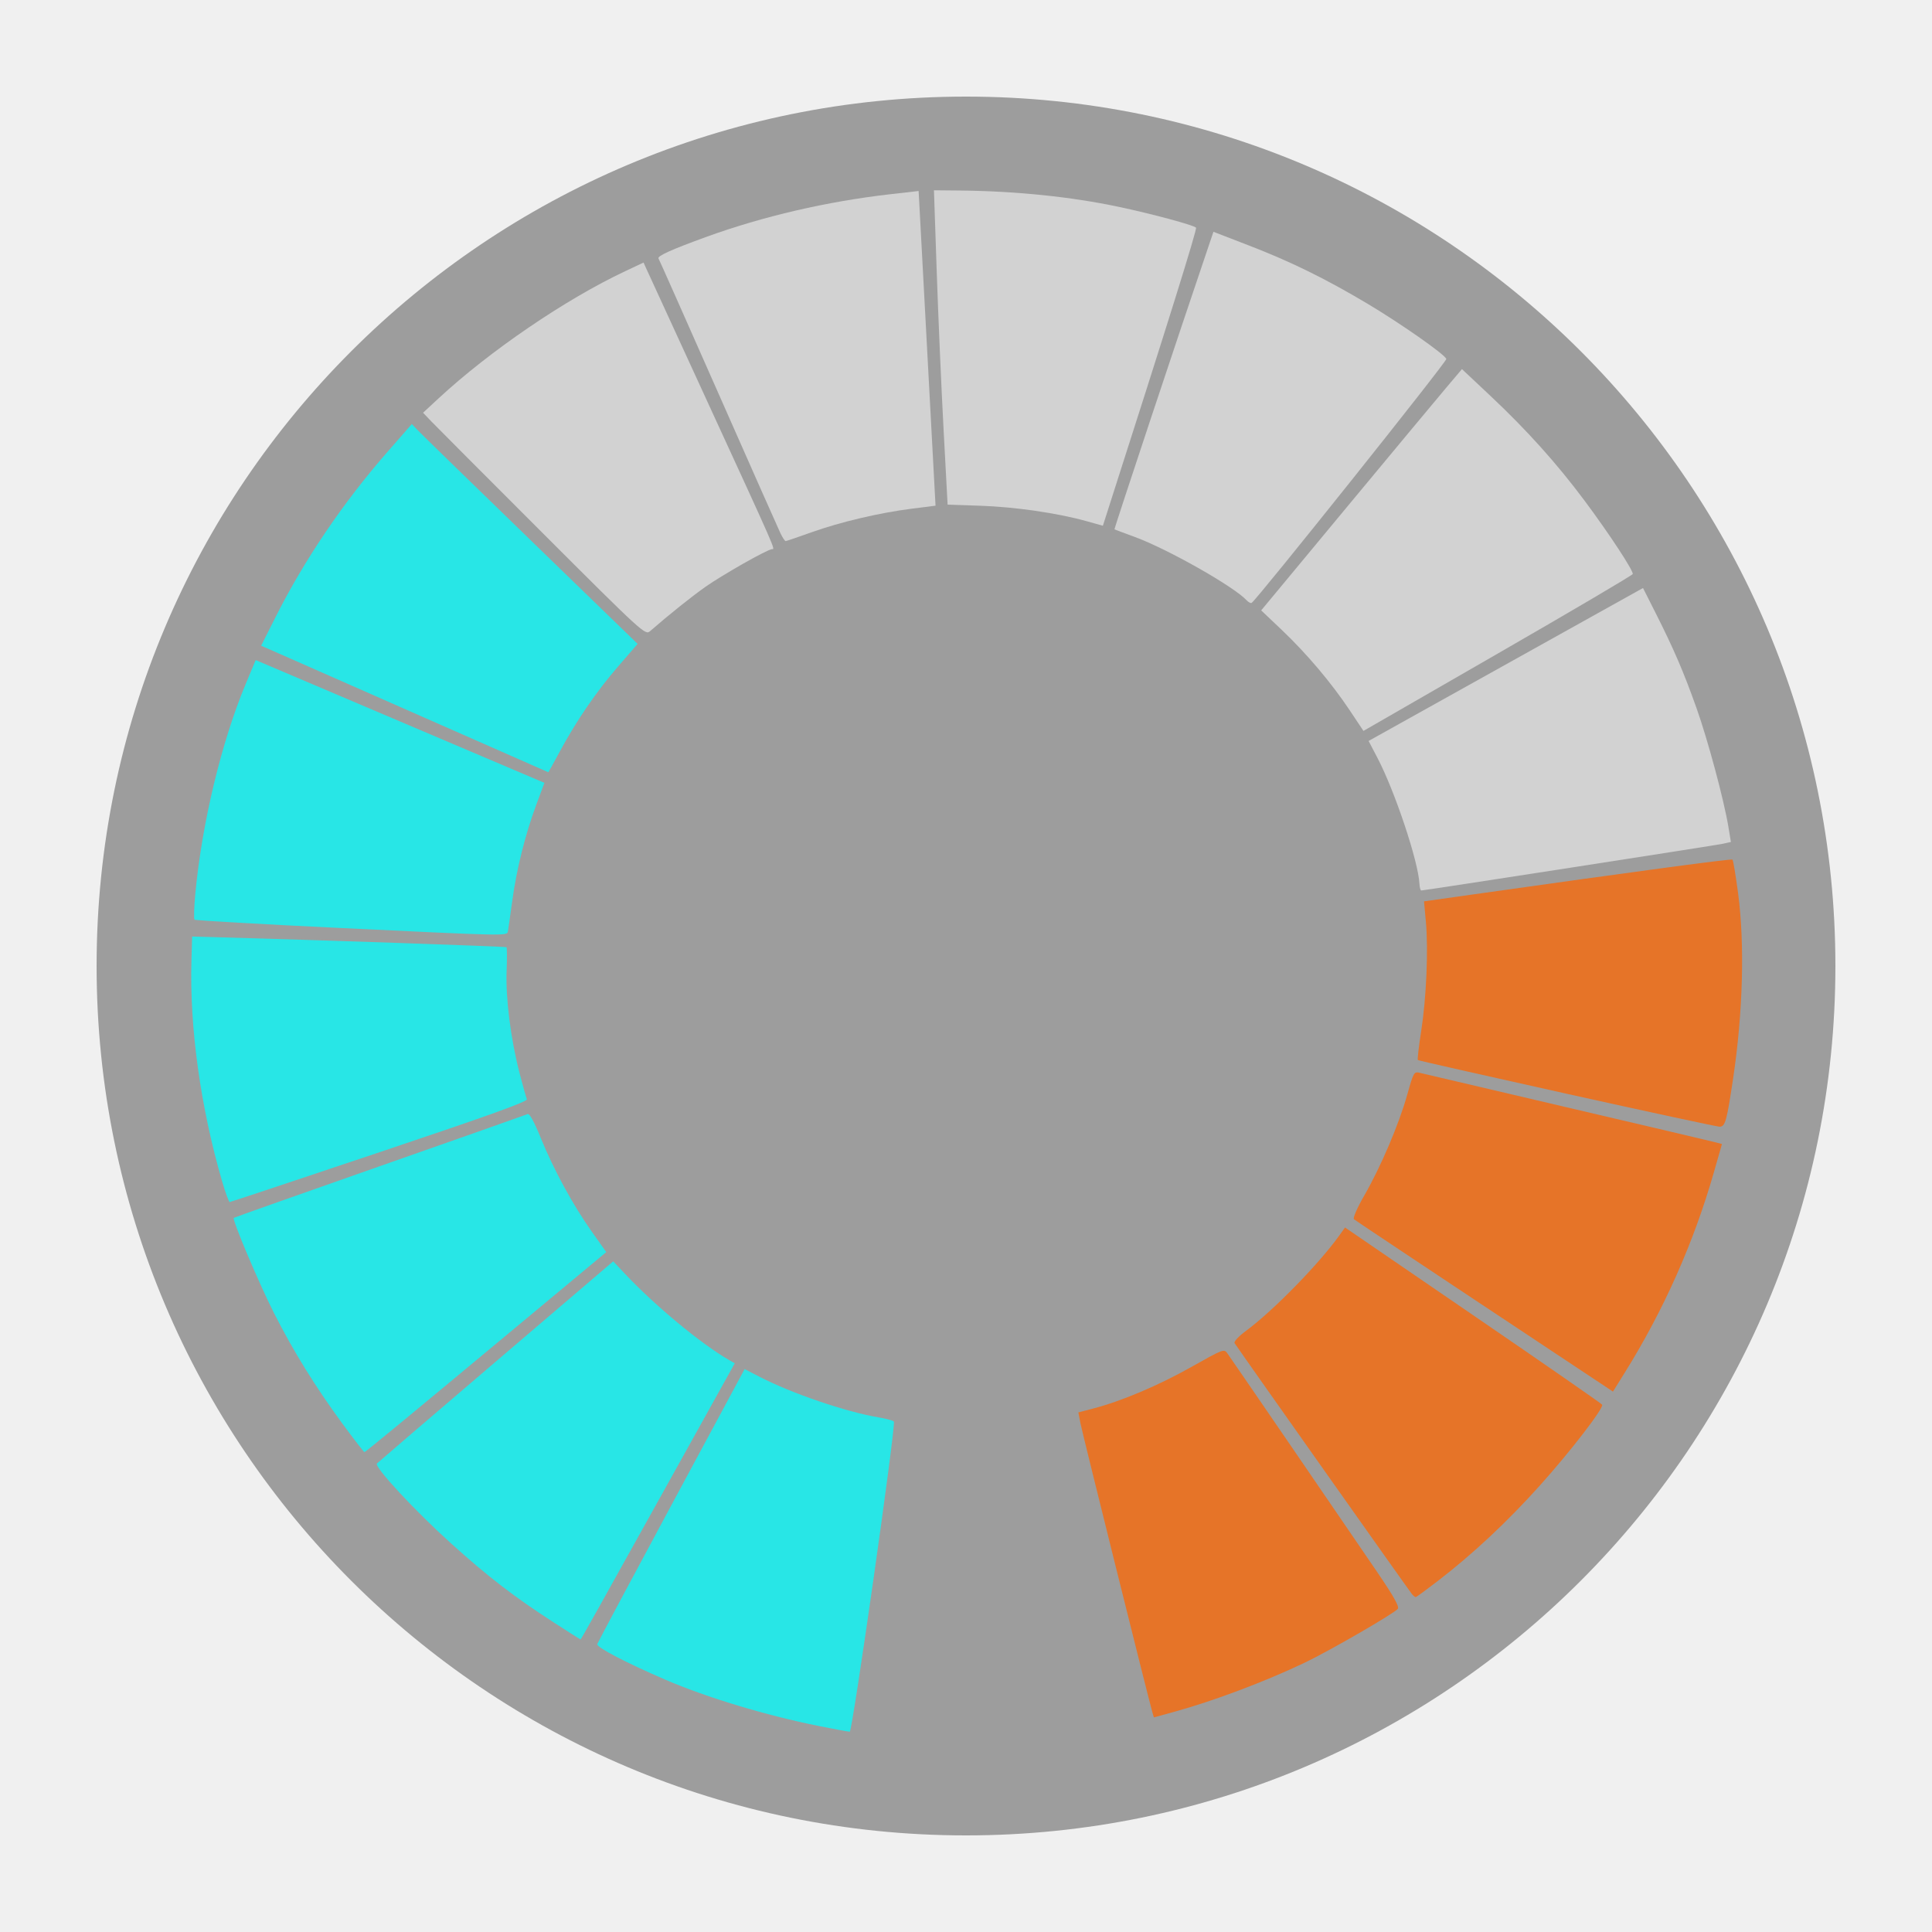
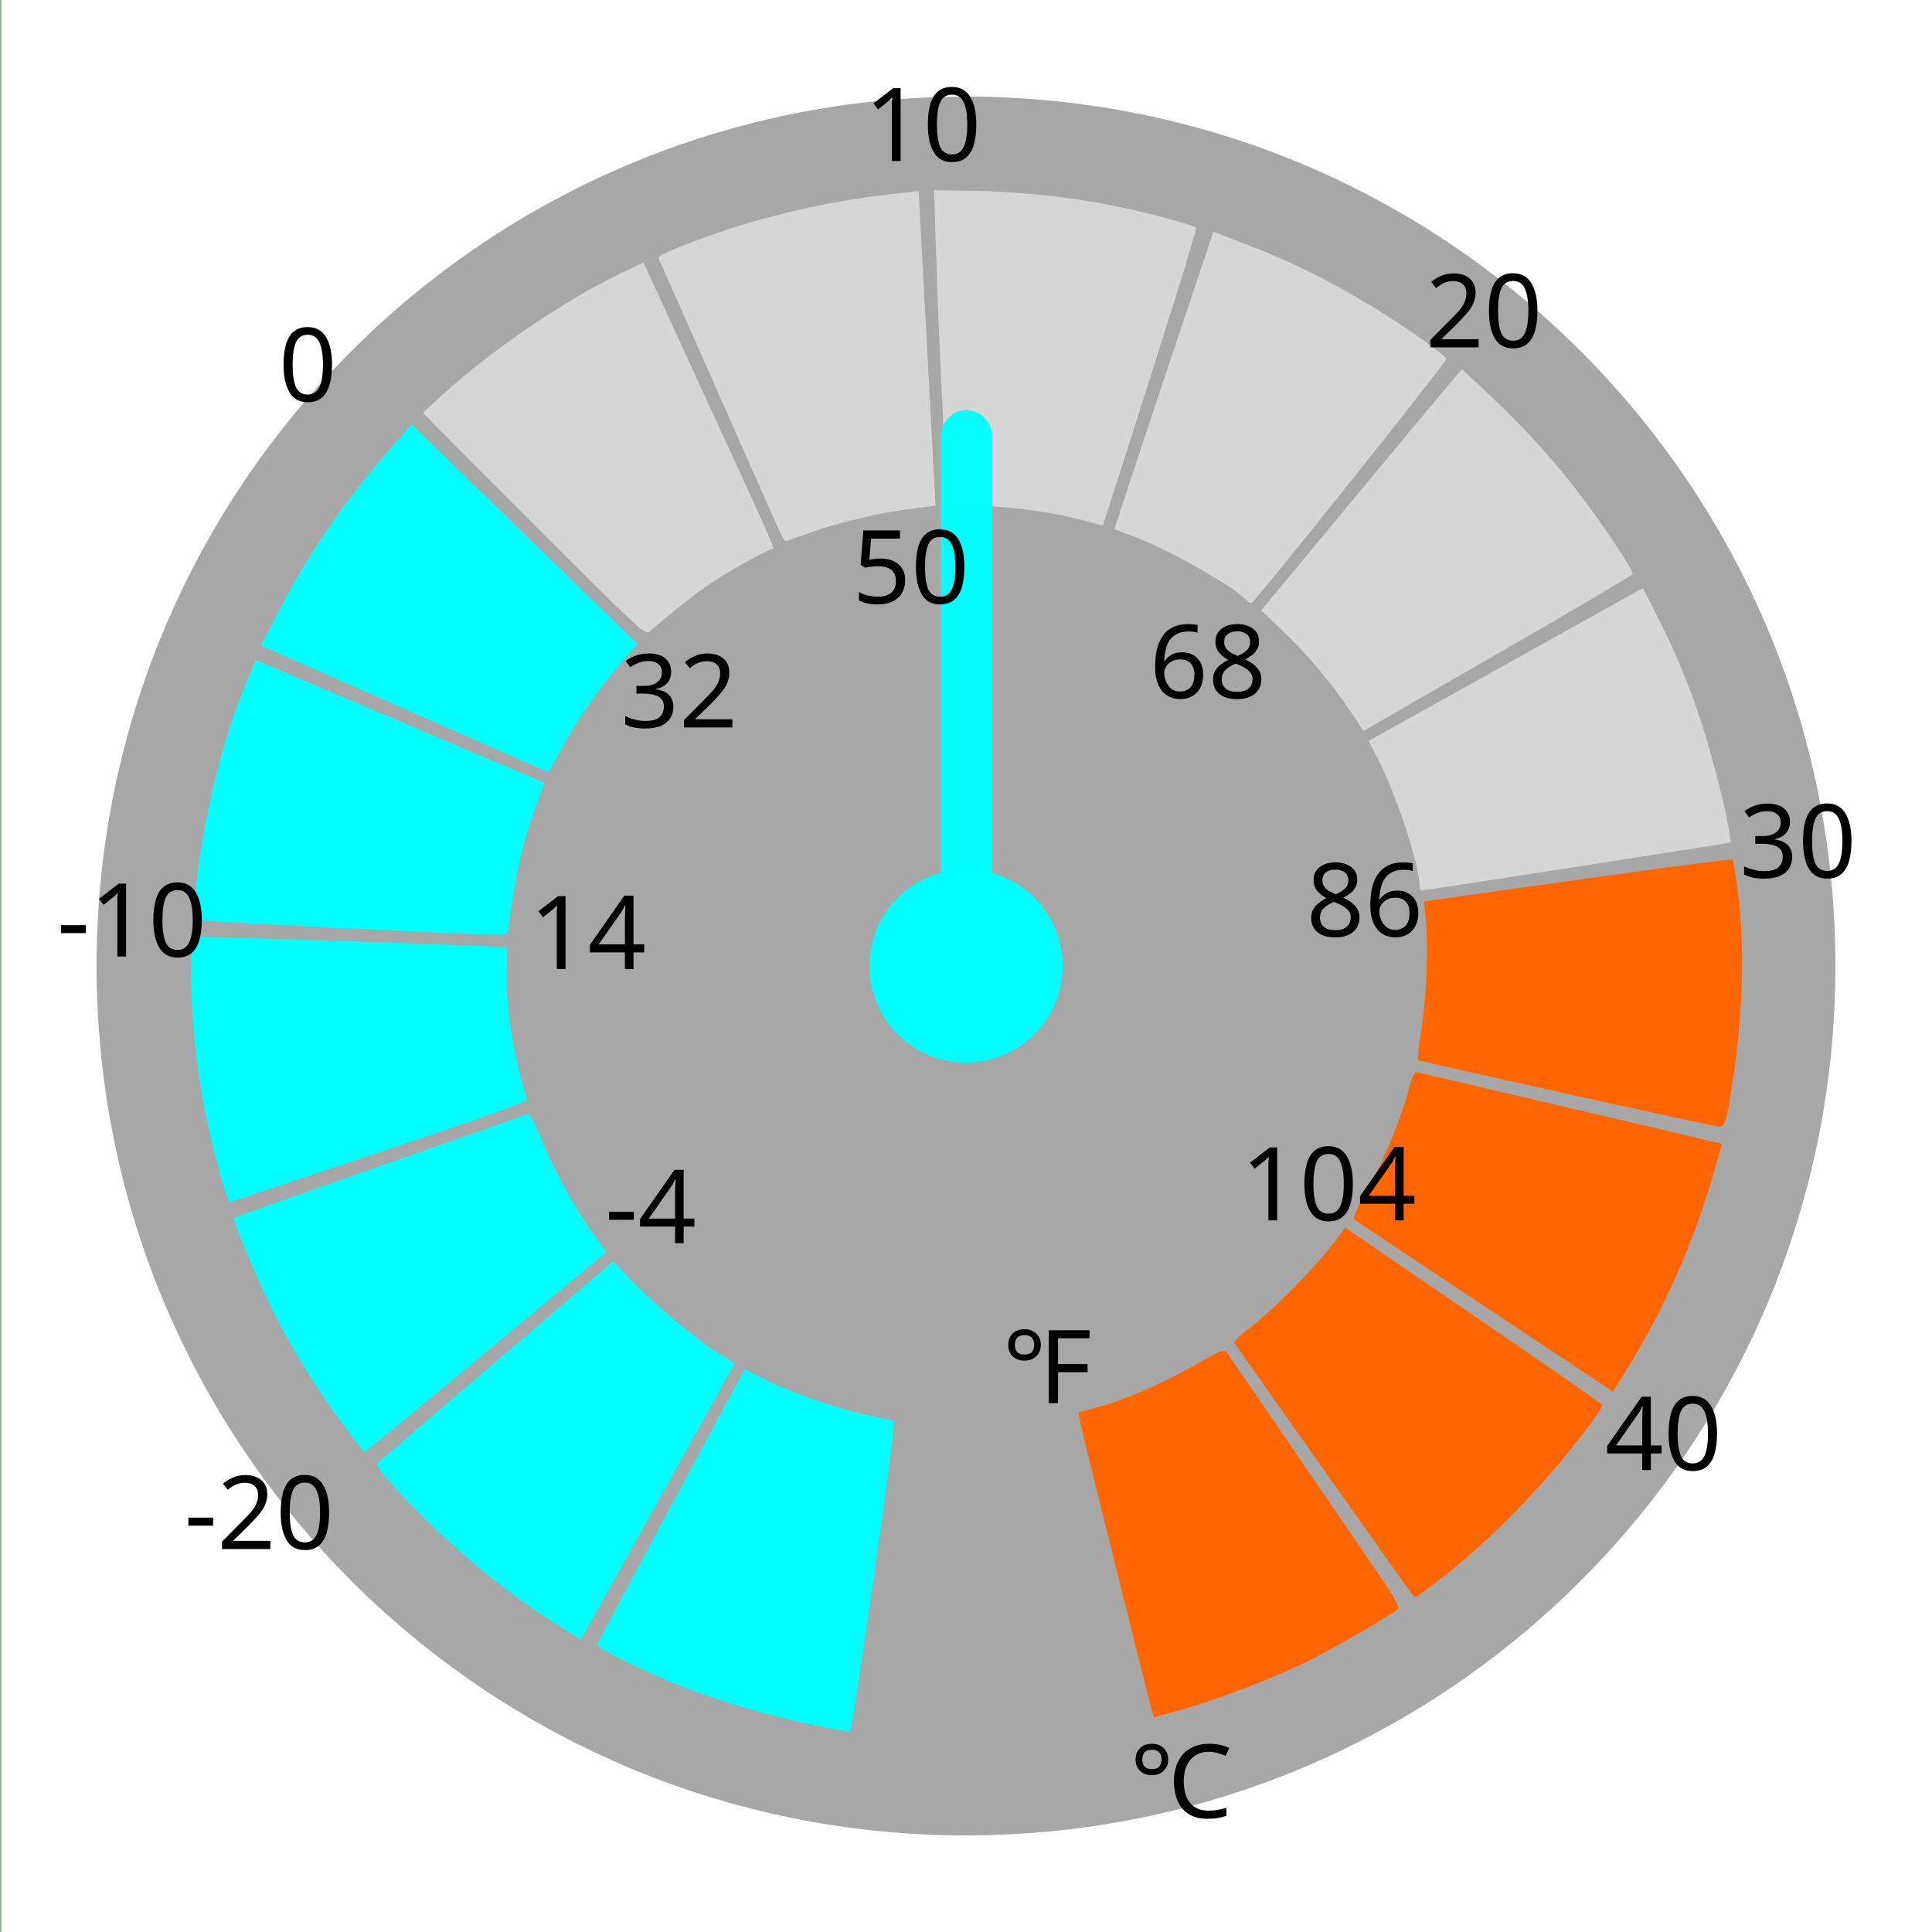
<svg xmlns="http://www.w3.org/2000/svg" width="200mm" height="200mm" viewBox="0 0 200 200" version="1.1" id="svg5">
  <defs id="defs2" />
+   <g id="layer7">
+     <rect style="fill:#ffffff;fill-opacity:1;stroke:#8aaa98;stroke-width:0.265" id="rect96302" width="201.403" height="205.12" x="0" y="-1.014" />
+   </g>
  <g id="layer1" style="display:inline">
    <circle style="fill:#000000;fill-opacity:0.345;fill-rule:evenodd;stroke:none;stroke-width:1.831;stroke-miterlimit:4;stroke-dasharray:none;stroke-opacity:1" id="path1260" cx="100" cy="100" r="90" />
  </g>
  <g id="layer2" style="display:none">
    <path id="circle4204" style="fill:#000000;fill-opacity:0.744;fill-rule:evenodd;stroke:none;stroke-width:6.187;stroke-miterlimit:4;stroke-dasharray:none;stroke-opacity:1" d="M 377.953,73.832 A 304.121,304.121 0 0 0 73.832,377.953 304.121,304.121 0 0 0 377.953,682.074 304.121,304.121 0 0 0 682.074,377.953 304.121,304.121 0 0 0 377.953,73.832 Z m 0,124.229 A 179.892,179.892 0 0 1 557.844,377.953 179.892,179.892 0 0 1 377.953,557.844 179.892,179.892 0 0 1 198.061,377.953 179.892,179.892 0 0 1 377.953,198.061 Z" transform="scale(0.2645833)" />
  </g>
  <g id="g4210" style="display:none">
    <path id="path4208" style="fill:#000000;fill-opacity:0.744;fill-rule:evenodd;stroke:none;stroke-width:6.187;stroke-miterlimit:4;stroke-dasharray:none;stroke-opacity:1" d="M 375.535,74.006 A 304.121,304.121 0 0 0 271.594,93.863 c 15.664,41.714 29.12,76.754 43.809,115.523 a 179.892,179.892 0 0 1 60.998,-11.189 c -0.303,-41.664 -0.408,-79.42 -0.865,-124.191 z m 5.092,0.018 c -0.464,44.736 -0.574,82.437 -0.885,124.094 a 179.892,179.892 0 0 1 61.086,11.371 c 14.701,-38.785 28.158,-73.806 43.822,-115.5 A 304.121,304.121 0 0 0 380.627,74.023 Z M 266.83,95.641 a 304.121,304.121 0 0 0 -90.463,54.902 c 29.848,33.432 55.223,61.433 83.092,92.465 a 179.892,179.892 0 0 1 52.912,-32.207 C 297.093,172.195 283.389,137.118 266.83,95.641 Z m 222.59,0.127 C 472.903,137.123 459.261,172.041 443.98,210.623 a 179.892,179.892 0 0 1 53.094,32.648 c 27.865,-31.021 53.159,-58.918 82.936,-92.258 A 304.121,304.121 0 0 0 489.42,95.768 Z m -316.654,58.377 a 304.121,304.121 0 0 0 -64.197,84.188 c 39.814,20.343 73.493,37.235 110.613,56.066 a 179.892,179.892 0 0 1 37.916,-49.029 C 228.816,214.793 203.28,186.938 172.766,154.145 Z m 410.855,0.48 c -30.387,32.648 -55.757,60.32 -84.029,90.867 a 179.892,179.892 0 0 1 37.994,49.711 c 37.113,-18.824 70.623,-35.62 110.293,-55.881 A 304.121,304.121 0 0 0 583.621,154.625 Z m -477.494,88.178 a 304.121,304.121 0 0 0 -29.908,101.771 c 44.559,4.595 82.134,8.187 123.682,12.352 a 179.892,179.892 0 0 1 17.869,-59.498 c -37.454,-18.312 -71.331,-35.064 -111.643,-54.625 z m 544.203,1.01 c -40.125,19.465 -73.755,36.094 -111.215,54.393 a 179.892,179.892 0 0 1 17.605,60.326 c 41.483,-4.156 78.776,-7.711 123.086,-12.271 A 304.121,304.121 0 0 0 650.33,243.812 Z M 75.855,349.662 A 304.121,304.121 0 0 0 73.832,377.953 304.121,304.121 0 0 0 84.408,455.625 C 127.65,443.804 163.997,433.574 204.34,422.424 a 179.892,179.892 0 0 1 -6.279,-44.471 179.892,179.892 0 0 1 1.547,-17.693 c -41.554,-3.545 -79.137,-6.922 -123.752,-10.598 z m 604.318,1.707 c -44.354,3.649 -81.613,6.998 -123.135,10.525 a 179.892,179.892 0 0 1 0.805,16.059 179.892,179.892 0 0 1 -6.861,46.645 c 40.469,11.188 76.792,21.421 120.031,33.25 a 304.121,304.121 0 0 0 11.061,-79.895 304.121,304.121 0 0 0 -1.9,-26.584 z m -474.965,74.299 c -40.245,11.771 -76.634,22.233 -119.711,34.965 a 304.121,304.121 0 0 0 47.043,95.676 c 35.963,-26.579 66.059,-49.174 99.625,-74.123 a 179.892,179.892 0 0 1 -26.957,-56.518 z m 344.898,2.197 a 179.892,179.892 0 0 1 -27.963,56.596 c 33.604,24.982 63.634,47.538 99.543,74.088 a 304.121,304.121 0 0 0 48.232,-95.668 c -43.072,-12.736 -79.408,-23.184 -119.812,-35.016 z m -316.008,57.082 c -33.152,25.424 -63.108,48.169 -98.49,75.459 a 304.121,304.121 0 0 0 77.828,73.318 c 24.037,-37.943 44.031,-70.032 66.467,-105.654 a 179.892,179.892 0 0 1 -45.805,-43.123 z m 286.102,2.291 a 179.892,179.892 0 0 1 -46.805,42.654 c 22.4,35.576 42.311,67.551 66.27,105.383 a 304.121,304.121 0 0 0 78.943,-72.613 c -35.328,-27.254 -65.195,-49.937 -98.408,-75.424 z m -237.521,42.775 c -21.811,35.823 -41.558,67.898 -64.734,106.191 a 304.121,304.121 0 0 0 99.705,39.07 c 8.644,-43.741 15.628,-80.554 23.633,-121.619 a 179.892,179.892 0 0 1 -58.604,-23.643 z m 187.93,1.83 a 179.892,179.892 0 0 1 -59.27,22.691 c 7.992,41.034 14.958,77.789 23.582,121.467 a 304.121,304.121 0 0 0 100.221,-38.258 c -23.095,-38.172 -42.747,-70.097 -64.533,-105.9 z m -126.039,22.693 c -7.371,41.146 -14.156,77.965 -21.896,121.832 a 304.121,304.121 0 0 0 55.279,5.705 304.121,304.121 0 0 0 51.939,-4.979 c -7.735,-43.873 -14.513,-80.676 -21.885,-121.881 a 179.892,179.892 0 0 1 -30.055,2.629 179.892,179.892 0 0 1 -33.383,-3.307 z" transform="scale(0.2645833)" />
  </g>
  <g id="layer4" style="display:inline">
-     <path style="fill:#00ffff;fill-opacity:0.744;stroke:none;stroke-width:1.736;stroke-miterlimit:4;stroke-dasharray:none;stroke-opacity:1" d="m 84.783,178.679 c -5.436,-1.087 -11.612,-2.949 -15.88,-4.788 -4.105,-1.769 -7.178,-3.373 -7.075,-3.693 0.058,-0.178 3.514,-6.657 7.68,-14.397 l 7.575,-14.073 1.553,0.802 c 3.321,1.714 8.943,3.631 12.295,4.193 0.808,0.135 1.53,0.333 1.603,0.438 0.231,0.332 -4.291,32.11 -4.568,32.106 -0.144,-0.002 -1.576,-0.266 -3.182,-0.587 z" id="path5133" />
-     <path style="fill:#00ffff;fill-opacity:0.744;stroke:none;stroke-width:1.736;stroke-miterlimit:4;stroke-dasharray:none;stroke-opacity:1" d="m 57.321,167.952 c -4.069,-2.627 -6.797,-4.726 -10.621,-8.172 -3.75,-3.378 -7.993,-7.953 -7.681,-8.28 0.108,-0.113 5.655,-4.868 12.328,-10.566 l 12.132,-10.361 1.193,1.266 c 3.143,3.335 7.861,7.248 10.77,8.933 l 0.619,0.358 -6.763,12.158 c -7.678,13.805 -9.152,16.434 -9.205,16.431 -0.021,-0.002 -1.268,-0.797 -2.771,-1.767 z" id="path5204" />
-     <path style="fill:#00ffff;fill-opacity:0.744;stroke:none;stroke-width:1.736;stroke-miterlimit:4;stroke-dasharray:none;stroke-opacity:1" d="m 35.44,147.365 c -2.788,-3.794 -5.082,-7.502 -7.079,-11.443 -1.536,-3.031 -4.348,-9.681 -4.164,-9.847 0.05,-0.045 6.85,-2.451 15.112,-5.348 8.262,-2.896 15.154,-5.325 15.317,-5.398 0.19,-0.085 0.679,0.81 1.365,2.498 1.328,3.266 3.315,6.912 5.273,9.677 l 1.496,2.113 -7.858,6.537 c -12.537,10.431 -17.059,14.159 -17.176,14.166 -0.06,0.003 -1.089,-1.327 -2.286,-2.955 z" id="path5275" />
-     <path style="fill:#00ffff;fill-opacity:0.744;stroke:none;stroke-width:1.736;stroke-miterlimit:4;stroke-dasharray:none;stroke-opacity:1" d="m 22.989,122.278 c -2.229,-7.668 -3.373,-15.906 -3.171,-22.849 l 0.072,-2.481 2.176,0.06 c 10.95,0.303 30.279,0.97 30.365,1.047 0.06,0.054 0.066,1.165 0.014,2.469 -0.111,2.785 0.426,7.03 1.332,10.534 0.341,1.32 0.686,2.546 0.766,2.725 0.109,0.244 -3.716,1.622 -15.223,5.484 -8.453,2.837 -15.444,5.161 -15.536,5.166 -0.092,0.004 -0.45,-0.966 -0.796,-2.157 z" id="path5346" />
-     <path style="fill:#00ffff;fill-opacity:0.744;stroke:none;stroke-width:1.736;stroke-miterlimit:4;stroke-dasharray:none;stroke-opacity:1" d="m 35.453,96.077 c -8.337,-0.4 -15.23,-0.793 -15.317,-0.872 -0.087,-0.079 -0.046,-1.325 0.091,-2.769 0.693,-7.284 2.707,-15.647 5.21,-21.637 l 1.031,-2.468 14.944,6.355 14.944,6.355 -0.823,2.216 c -1.163,3.131 -2.048,6.667 -2.504,10 -0.216,1.577 -0.421,3.01 -0.456,3.184 -0.091,0.449 -0.228,0.446 -17.121,-0.366 z" id="path5417" />
-     <path style="fill:#00ffff;fill-opacity:0.744;stroke:none;stroke-width:1.736;stroke-miterlimit:4;stroke-dasharray:none;stroke-opacity:1" d="m 43.744,74.207 c -7.148,-3.153 -13.832,-6.099 -14.854,-6.548 l -1.857,-0.815 1.495,-2.97 c 2.969,-5.899 6.994,-11.847 11.525,-17.029 l 2.58,-2.95 0.592,0.626 c 0.326,0.344 5.584,5.465 11.686,11.38 L 66.006,66.656 63.992,68.983 c -2.253,2.603 -4.31,5.603 -6.042,8.813 -0.638,1.183 -1.172,2.149 -1.185,2.147 -0.013,-0.002 -5.873,-2.583 -13.021,-5.736 z" id="path5488" />
-     <path style="fill:#ff6600;fill-opacity:0.744;stroke:none;stroke-width:1.736;stroke-miterlimit:4;stroke-dasharray:none;stroke-opacity:1" d="m 162.222,113.234 c -8.437,-1.872 -15.388,-3.446 -15.447,-3.499 -0.059,-0.053 0.097,-1.4 0.345,-2.994 0.539,-3.463 0.752,-8.423 0.486,-11.328 l -0.193,-2.105 4.863,-0.687 c 17.463,-2.467 26.95,-3.741 27.069,-3.634 0.075,0.068 0.337,1.628 0.581,3.468 0.697,5.255 0.507,12.35 -0.513,19.18 -0.667,4.463 -0.817,4.997 -1.405,5 -0.245,0.001 -7.349,-1.529 -15.786,-3.4 z" id="path5697" />
-     <path style="fill:#ff6600;fill-opacity:0.744;stroke:none;stroke-width:1.736;stroke-miterlimit:4;stroke-dasharray:none;stroke-opacity:1" d="m 165.671,143.193 c -0.717,-0.478 -6.696,-4.448 -13.289,-8.823 -6.592,-4.375 -12.091,-8.044 -12.22,-8.154 -0.134,-0.114 0.33,-1.178 1.082,-2.484 1.698,-2.945 3.577,-7.359 4.435,-10.416 0.653,-2.327 0.7,-2.408 1.31,-2.254 0.348,0.088 7.16,1.686 15.137,3.551 7.977,1.865 14.871,3.487 15.318,3.604 l 0.813,0.212 -0.828,2.895 c -2.085,7.293 -5.188,14.276 -9.225,20.758 l -1.231,1.977 z" id="path6044" />
-     <path style="fill:#ff6600;fill-opacity:0.744;stroke:none;stroke-width:1.736;stroke-miterlimit:4;stroke-dasharray:none;stroke-opacity:1" d="m 146.177,165.039 c -0.218,-0.246 -17.782,-25.097 -18.37,-25.993 -0.105,-0.159 0.395,-0.697 1.206,-1.298 2.812,-2.083 7.51,-6.889 9.63,-9.85 l 0.594,-0.829 13.272,9.086 c 7.3,4.997 13.306,9.163 13.347,9.259 0.159,0.37 -3.233,4.776 -6.399,8.309 -3.412,3.808 -7.009,7.172 -10.691,9.998 -1.151,0.883 -2.144,1.608 -2.207,1.612 -0.063,0.003 -0.234,-0.129 -0.381,-0.294 z" id="path6115" />
-     <path style="fill:#ff6600;fill-opacity:0.744;stroke:none;stroke-width:1.736;stroke-miterlimit:4;stroke-dasharray:none;stroke-opacity:1" d="m 119.294,177.257 c -0.362,-1.229 -7.261,-28.952 -7.453,-29.95 l -0.21,-1.095 1.575,-0.412 c 2.914,-0.763 6.736,-2.384 10.129,-4.296 3.302,-1.861 3.378,-1.889 3.727,-1.399 0.545,0.766 13.009,18.962 15.593,22.763 1.628,2.395 2.216,3.45 2.048,3.677 -0.34,0.458 -7.046,4.336 -9.641,5.576 -4.083,1.951 -9.408,3.956 -13.492,5.081 l -2.12,0.584 z" id="path6186" />
+     <path style="fill:#00ffff;fill-opacity:1;stroke:none;stroke-width:1.736;stroke-miterlimit:4;stroke-dasharray:none;stroke-opacity:1" d="m 84.783,178.679 c -5.436,-1.087 -11.612,-2.949 -15.88,-4.788 -4.105,-1.769 -7.178,-3.373 -7.075,-3.693 0.058,-0.178 3.514,-6.657 7.68,-14.397 l 7.575,-14.073 1.553,0.802 c 3.321,1.714 8.943,3.631 12.295,4.193 0.808,0.135 1.53,0.333 1.603,0.438 0.231,0.332 -4.291,32.11 -4.568,32.106 -0.144,-0.002 -1.576,-0.266 -3.182,-0.587 z" id="path5133" />
+     <path style="fill:#00ffff;fill-opacity:1;stroke:none;stroke-width:1.736;stroke-miterlimit:4;stroke-dasharray:none;stroke-opacity:1" d="m 57.321,167.952 c -4.069,-2.627 -6.797,-4.726 -10.621,-8.172 -3.75,-3.378 -7.993,-7.953 -7.681,-8.28 0.108,-0.113 5.655,-4.868 12.328,-10.566 l 12.132,-10.361 1.193,1.266 c 3.143,3.335 7.861,7.248 10.77,8.933 l 0.619,0.358 -6.763,12.158 c -7.678,13.805 -9.152,16.434 -9.205,16.431 -0.021,-0.002 -1.268,-0.797 -2.771,-1.767 z" id="path5204" />
+     <path style="fill:#00ffff;fill-opacity:1;stroke:none;stroke-width:1.736;stroke-miterlimit:4;stroke-dasharray:none;stroke-opacity:1" d="m 35.44,147.365 c -2.788,-3.794 -5.082,-7.502 -7.079,-11.443 -1.536,-3.031 -4.348,-9.681 -4.164,-9.847 0.05,-0.045 6.85,-2.451 15.112,-5.348 8.262,-2.896 15.154,-5.325 15.317,-5.398 0.19,-0.085 0.679,0.81 1.365,2.498 1.328,3.266 3.315,6.912 5.273,9.677 l 1.496,2.113 -7.858,6.537 c -12.537,10.431 -17.059,14.159 -17.176,14.166 -0.06,0.003 -1.089,-1.327 -2.286,-2.955 z" id="path5275" />
+     <path style="fill:#00ffff;fill-opacity:1;stroke:none;stroke-width:1.736;stroke-miterlimit:4;stroke-dasharray:none;stroke-opacity:1" d="m 22.989,122.278 c -2.229,-7.668 -3.373,-15.906 -3.171,-22.849 l 0.072,-2.481 2.176,0.06 c 10.95,0.303 30.279,0.97 30.365,1.047 0.06,0.054 0.066,1.165 0.014,2.469 -0.111,2.785 0.426,7.03 1.332,10.534 0.341,1.32 0.686,2.546 0.766,2.725 0.109,0.244 -3.716,1.622 -15.223,5.484 -8.453,2.837 -15.444,5.161 -15.536,5.166 -0.092,0.004 -0.45,-0.966 -0.796,-2.157 z" id="path5346" />
+     <path style="fill:#00ffff;fill-opacity:1;stroke:none;stroke-width:1.736;stroke-miterlimit:4;stroke-dasharray:none;stroke-opacity:1" d="m 35.453,96.077 c -8.337,-0.4 -15.23,-0.793 -15.317,-0.872 -0.087,-0.079 -0.046,-1.325 0.091,-2.769 0.693,-7.284 2.707,-15.647 5.21,-21.637 l 1.031,-2.468 14.944,6.355 14.944,6.355 -0.823,2.216 c -1.163,3.131 -2.048,6.667 -2.504,10 -0.216,1.577 -0.421,3.01 -0.456,3.184 -0.091,0.449 -0.228,0.446 -17.121,-0.366 z" id="path5417" />
+     <path style="fill:#00ffff;fill-opacity:1;stroke:none;stroke-width:1.736;stroke-miterlimit:4;stroke-dasharray:none;stroke-opacity:1" d="m 43.744,74.207 c -7.148,-3.153 -13.832,-6.099 -14.854,-6.548 l -1.857,-0.815 1.495,-2.97 c 2.969,-5.899 6.994,-11.847 11.525,-17.029 l 2.58,-2.95 0.592,0.626 c 0.326,0.344 5.584,5.465 11.686,11.38 L 66.006,66.656 63.992,68.983 c -2.253,2.603 -4.31,5.603 -6.042,8.813 -0.638,1.183 -1.172,2.149 -1.185,2.147 -0.013,-0.002 -5.873,-2.583 -13.021,-5.736 z" id="path5488" />
+     <path style="fill:#ff6600;fill-opacity:1;stroke:none;stroke-width:1.736;stroke-miterlimit:4;stroke-dasharray:none;stroke-opacity:1" d="m 162.222,113.234 c -8.437,-1.872 -15.388,-3.446 -15.447,-3.499 -0.059,-0.053 0.097,-1.4 0.345,-2.994 0.539,-3.463 0.752,-8.423 0.486,-11.328 l -0.193,-2.105 4.863,-0.687 c 17.463,-2.467 26.95,-3.741 27.069,-3.634 0.075,0.068 0.337,1.628 0.581,3.468 0.697,5.255 0.507,12.35 -0.513,19.18 -0.667,4.463 -0.817,4.997 -1.405,5 -0.245,0.001 -7.349,-1.529 -15.786,-3.4 z" id="path5697" />
+     <path style="fill:#ff6600;fill-opacity:1;stroke:none;stroke-width:1.736;stroke-miterlimit:4;stroke-dasharray:none;stroke-opacity:1" d="m 165.671,143.193 c -0.717,-0.478 -6.696,-4.448 -13.289,-8.823 -6.592,-4.375 -12.091,-8.044 -12.22,-8.154 -0.134,-0.114 0.33,-1.178 1.082,-2.484 1.698,-2.945 3.577,-7.359 4.435,-10.416 0.653,-2.327 0.7,-2.408 1.31,-2.254 0.348,0.088 7.16,1.686 15.137,3.551 7.977,1.865 14.871,3.487 15.318,3.604 l 0.813,0.212 -0.828,2.895 c -2.085,7.293 -5.188,14.276 -9.225,20.758 l -1.231,1.977 z" id="path6044" />
+     <path style="fill:#ff6600;fill-opacity:1;stroke:none;stroke-width:1.736;stroke-miterlimit:4;stroke-dasharray:none;stroke-opacity:1" d="m 146.177,165.039 c -0.218,-0.246 -17.782,-25.097 -18.37,-25.993 -0.105,-0.159 0.395,-0.697 1.206,-1.298 2.812,-2.083 7.51,-6.889 9.63,-9.85 l 0.594,-0.829 13.272,9.086 c 7.3,4.997 13.306,9.163 13.347,9.259 0.159,0.37 -3.233,4.776 -6.399,8.309 -3.412,3.808 -7.009,7.172 -10.691,9.998 -1.151,0.883 -2.144,1.608 -2.207,1.612 -0.063,0.003 -0.234,-0.129 -0.381,-0.294 z" id="path6115" />
+     <path style="fill:#ff6600;fill-opacity:1;stroke:none;stroke-width:1.736;stroke-miterlimit:4;stroke-dasharray:none;stroke-opacity:1" d="m 119.294,177.257 c -0.362,-1.229 -7.261,-28.952 -7.453,-29.95 l -0.21,-1.095 1.575,-0.412 c 2.914,-0.763 6.736,-2.384 10.129,-4.296 3.302,-1.861 3.378,-1.889 3.727,-1.399 0.545,0.766 13.009,18.962 15.593,22.763 1.628,2.395 2.216,3.45 2.048,3.677 -0.34,0.458 -7.046,4.336 -9.641,5.576 -4.083,1.951 -9.408,3.956 -13.492,5.081 l -2.12,0.584 z" id="path6186" />
    <path style="fill:#ffffff;fill-opacity:0.539;stroke:none;stroke-width:1.736;stroke-miterlimit:4;stroke-dasharray:none;stroke-opacity:1" d="M 56.165,55.17 C 50.324,49.334 45.151,44.147 44.67,43.643 l -0.875,-0.916 1.624,-1.505 c 5.287,-4.899 13.125,-10.24 19.29,-13.143 l 1.91,-0.9 0.244,0.539 c 0.134,0.297 2.831,6.167 5.992,13.046 7.709,16.773 7.396,16.061 7.059,16.083 -0.489,0.032 -5.068,2.626 -6.868,3.889 -1.438,1.01 -3.752,2.861 -5.76,4.608 -0.49,0.427 -0.76,0.18 -11.123,-10.174 z" id="path6934" />
    <path style="fill:#ffffff;fill-opacity:0.539;stroke:none;stroke-width:1.736;stroke-miterlimit:4;stroke-dasharray:none;stroke-opacity:1" d="M 80.803,55.226 C 80.592,54.788 77.69,48.244 74.354,40.684 71.018,33.124 68.235,26.86 68.171,26.764 c -0.169,-0.252 1.291,-0.913 4.943,-2.24 5.866,-2.131 12.523,-3.675 19.057,-4.419 l 2.925,-0.333 0.875,16.288 0.875,16.288 -2.433,0.308 c -3.372,0.427 -7.429,1.381 -10.414,2.449 -1.386,0.496 -2.585,0.905 -2.665,0.909 -0.08,0.004 -0.319,-0.35 -0.529,-0.788 z" id="path7074" />
    <path style="fill:#ffffff;fill-opacity:0.539;stroke:none;stroke-width:1.736;stroke-miterlimit:4;stroke-dasharray:none;stroke-opacity:1" d="m 112.412,53.934 c -2.944,-0.821 -7.378,-1.462 -10.936,-1.58 L 98.096,52.242 97.679,44.466 C 97.449,40.19 97.131,32.867 96.972,28.194 l -0.29,-8.496 2.661,0.025 c 5.792,0.054 11.482,0.637 16.445,1.684 3.46,0.73 7.851,1.914 8.025,2.164 0.119,0.172 -2.94,9.971 -9.185,29.423 l -0.459,1.431 z" id="path7145" />
    <path style="fill:#ffffff;fill-opacity:0.539;stroke:none;stroke-width:1.736;stroke-miterlimit:4;stroke-dasharray:none;stroke-opacity:1" d="m 129.043,62.136 c -1.313,-1.42 -8.191,-5.313 -11.58,-6.554 -1.109,-0.406 -2.05,-0.758 -2.092,-0.783 -0.058,-0.034 6.6,-20.068 9.876,-29.72 l 0.368,-1.083 3.585,1.382 c 4.42,1.704 7.984,3.452 12.38,6.072 3.396,2.024 7.96,5.22 8.146,5.706 0.091,0.238 -19.731,25.072 -20.162,25.26 -0.103,0.045 -0.337,-0.081 -0.52,-0.28 z" id="path7216" />
    <path style="fill:#ffffff;fill-opacity:0.539;stroke:none;stroke-width:1.736;stroke-miterlimit:4;stroke-dasharray:none;stroke-opacity:1" d="m 139.714,73.519 c -1.901,-2.85 -4.452,-5.866 -7.04,-8.322 l -2.117,-2.009 8.788,-10.594 c 4.834,-5.827 9.51,-11.447 10.392,-12.489 l 1.604,-1.895 2.959,2.781 c 3.755,3.529 6.873,7 9.731,10.835 2.557,3.43 5.08,7.272 4.99,7.599 -0.033,0.121 -6.319,3.824 -13.969,8.23 l -13.908,8.01 z" id="path7287" />
    <path style="fill:#ffffff;fill-opacity:0.539;stroke:none;stroke-width:1.736;stroke-miterlimit:4;stroke-dasharray:none;stroke-opacity:1" d="m 146.938,91.466 c -0.125,-2.324 -2.536,-9.546 -4.342,-13.004 l -0.919,-1.759 6.012,-3.352 c 3.306,-1.843 9.698,-5.405 14.203,-7.916 l 8.192,-4.564 1.309,2.594 c 1.882,3.73 2.893,6.079 4.219,9.804 1.184,3.326 2.851,9.538 3.316,12.352 l 0.254,1.54 -0.837,0.186 c -0.701,0.156 -30.75,4.811 -31.214,4.836 -0.085,0.004 -0.171,-0.318 -0.193,-0.716 z" id="path7358" />
  </g>
-   <g id="layer5" style="display:none">
-     <circle style="fill:#00ffff;fill-rule:evenodd;stroke-width:0.224" id="path7690" cx="100" cy="100" r="10" />
-     <rect style="fill:#00ffff;fill-opacity:0.744;stroke:none;stroke-width:1.831;stroke-miterlimit:4;stroke-dasharray:none;stroke-opacity:1" id="rect8002" width="5.269" height="54.949" x="97.415" y="42.466" ry="2.635" />
+   <g id="layer5" style="display:inline">
+     <circle style="fill:#00ffff;fill-opacity:1;fill-rule:evenodd;stroke-width:0.224" id="path7690" cx="100" cy="100" r="10" />
+     <rect style="fill:#00ffff;fill-opacity:0.977;stroke:none;stroke-width:1.831;stroke-miterlimit:4;stroke-dasharray:none;stroke-opacity:1" id="rect8002" width="5.269" height="54.949" x="97.415" y="42.466" ry="2.635" />
  </g>
-   <g id="layer6" style="display:inline" />
+   <g id="layer6" style="display:inline">
+     <text xml:space="preserve" style="font-style:normal;font-weight:normal;font-size:10.583px;line-height:1.25;font-family:sans-serif;fill:#000000;fill-opacity:1;stroke:none;stroke-width:0.265" x="5.899" y="99.022" id="text8048">
+       <tspan id="tspan8046" style="stroke-width:0.265" x="5.899" y="99.022">-10</tspan>
+     </text>
+     <text xml:space="preserve" style="font-style:normal;font-weight:normal;font-size:10.583px;line-height:1.25;font-family:sans-serif;display:inline;fill:#000000;fill-opacity:1;stroke:none;stroke-width:0.265" x="28.838" y="41.533" id="text8048-5">
+       <tspan id="tspan8046-0" style="stroke-width:0.265" x="28.838" y="41.533">0</tspan>
+     </text>
+     <text xml:space="preserve" style="font-style:normal;font-weight:normal;font-size:10.583px;line-height:1.25;font-family:sans-serif;display:inline;fill:#000000;fill-opacity:1;stroke:none;stroke-width:0.265" x="89.48" y="16.674" id="text8048-5-9">
+       <tspan id="tspan8046-0-3" style="stroke-width:0.265" x="89.48" y="16.674">10</tspan>
+     </text>
+     <text xml:space="preserve" style="font-style:normal;font-weight:normal;font-size:10.583px;line-height:1.25;font-family:sans-serif;display:inline;fill:#000000;fill-opacity:1;stroke:none;stroke-width:0.265" x="147.567" y="35.957" id="text8048-5-9-4">
+       <tspan id="tspan8046-0-3-6" style="stroke-width:0.265" x="147.567" y="35.957">20</tspan>
+     </text>
+     <text xml:space="preserve" style="font-style:normal;font-weight:normal;font-size:10.583px;line-height:1.25;font-family:sans-serif;display:inline;fill:#000000;fill-opacity:1;stroke:none;stroke-width:0.265" x="180.079" y="90.849" id="text8048-5-9-4-6">
+       <tspan id="tspan8046-0-3-6-4" style="stroke-width:0.265" x="180.079" y="90.849">30</tspan>
+     </text>
+     <text xml:space="preserve" style="font-style:normal;font-weight:normal;font-size:10.583px;line-height:1.25;font-family:sans-serif;display:inline;fill:#000000;fill-opacity:1;stroke:none;stroke-width:0.265" x="166.162" y="152.182" id="text8048-5-9-4-6-9">
+       <tspan id="tspan8046-0-3-6-4-2" style="stroke-width:0.265" x="166.162" y="152.182">40</tspan>
+     </text>
+     <text xml:space="preserve" style="font-style:normal;font-weight:normal;font-size:10.583px;line-height:1.25;font-family:sans-serif;display:inline;fill:#000000;fill-opacity:1;stroke:none;stroke-width:0.265" x="116.982" y="188.171" id="text8048-5-9-4-6-9-9">
+       <tspan id="tspan8046-0-3-6-4-2-5" style="stroke-width:0.265" x="116.982" y="188.171">℃</tspan>
+     </text>
+     <text xml:space="preserve" style="font-style:normal;font-weight:normal;font-size:10.583px;line-height:1.25;font-family:sans-serif;fill:#000000;fill-opacity:1;stroke:none;stroke-width:0.265" x="19.078" y="160.355" id="text13708">
+       <tspan id="tspan13706" style="stroke-width:0.265" x="19.078" y="160.355">-20</tspan>
+     </text>
+     <text xml:space="preserve" style="font-style:normal;font-weight:normal;font-size:10.583px;line-height:1.25;font-family:sans-serif;display:inline;fill:#000000;fill-opacity:1;stroke:none;stroke-width:0.265" x="62.631" y="128.696" id="text13708-6">
+       <tspan id="tspan13706-4" style="stroke-width:0.265" x="62.631" y="128.696">-4</tspan>
+     </text>
+     <text xml:space="preserve" style="font-style:normal;font-weight:normal;font-size:10.583px;line-height:1.25;font-family:sans-serif;display:inline;fill:#000000;fill-opacity:1;stroke:none;stroke-width:0.265" x="54.794" y="100.311" id="text13708-6-3">
+       <tspan id="tspan13706-4-6" style="stroke-width:0.265" x="54.794" y="100.311">14</tspan>
+     </text>
+     <text xml:space="preserve" style="font-style:normal;font-weight:normal;font-size:10.583px;line-height:1.25;font-family:sans-serif;display:inline;fill:#000000;fill-opacity:1;stroke:none;stroke-width:0.265" x="64.256" y="75.304" id="text13708-6-3-9">
+       <tspan id="tspan13706-4-6-3" style="stroke-width:0.265" x="64.256" y="75.304">32</tspan>
+     </text>
+     <text xml:space="preserve" style="font-style:normal;font-weight:normal;font-size:10.583px;line-height:1.25;font-family:sans-serif;display:inline;fill:#000000;fill-opacity:1;stroke:none;stroke-width:0.265" x="88.248" y="62.463" id="text13708-6-3-9-1">
+       <tspan id="tspan13706-4-6-3-2" style="stroke-width:0.265" x="88.248" y="62.463">50</tspan>
+     </text>
+     <text xml:space="preserve" style="font-style:normal;font-weight:normal;font-size:10.583px;line-height:1.25;font-family:sans-serif;display:inline;fill:#000000;fill-opacity:1;stroke:none;stroke-width:0.265" x="118.999" y="72.263" id="text13708-6-3-9-1-3">
+       <tspan id="tspan13706-4-6-3-2-7" style="stroke-width:0.265" x="118.999" y="72.263">68</tspan>
+     </text>
+     <text xml:space="preserve" style="font-style:normal;font-weight:normal;font-size:10.583px;line-height:1.25;font-family:sans-serif;display:inline;fill:#000000;fill-opacity:1;stroke:none;stroke-width:0.265" x="135.22" y="96.932" id="text13708-6-3-9-1-3-2">
+       <tspan id="tspan13706-4-6-3-2-7-5" style="stroke-width:0.265" x="135.22" y="96.932">86</tspan>
+     </text>
+     <text xml:space="preserve" style="font-style:normal;font-weight:normal;font-size:10.583px;line-height:1.25;font-family:sans-serif;display:inline;fill:#000000;fill-opacity:1;stroke:none;stroke-width:0.265" x="128.461" y="126.331" id="text13708-6-3-9-1-3-2-9">
+       <tspan id="tspan13706-4-6-3-2-7-5-5" style="stroke-width:0.265" x="128.461" y="126.331">104</tspan>
+     </text>
+     <text xml:space="preserve" style="font-style:normal;font-weight:normal;font-size:10.583px;line-height:1.25;font-family:sans-serif;display:inline;fill:#000000;fill-opacity:1;stroke:none;stroke-width:0.265" x="103.793" y="145.255" id="text13708-6-3-9-1-3-2-9-5">
+       <tspan id="tspan13706-4-6-3-2-7-5-5-1" style="stroke-width:0.265" x="103.793" y="145.255">℉</tspan>
+     </text>
+   </g>
  <g id="layer3" style="display:none" />
</svg>
